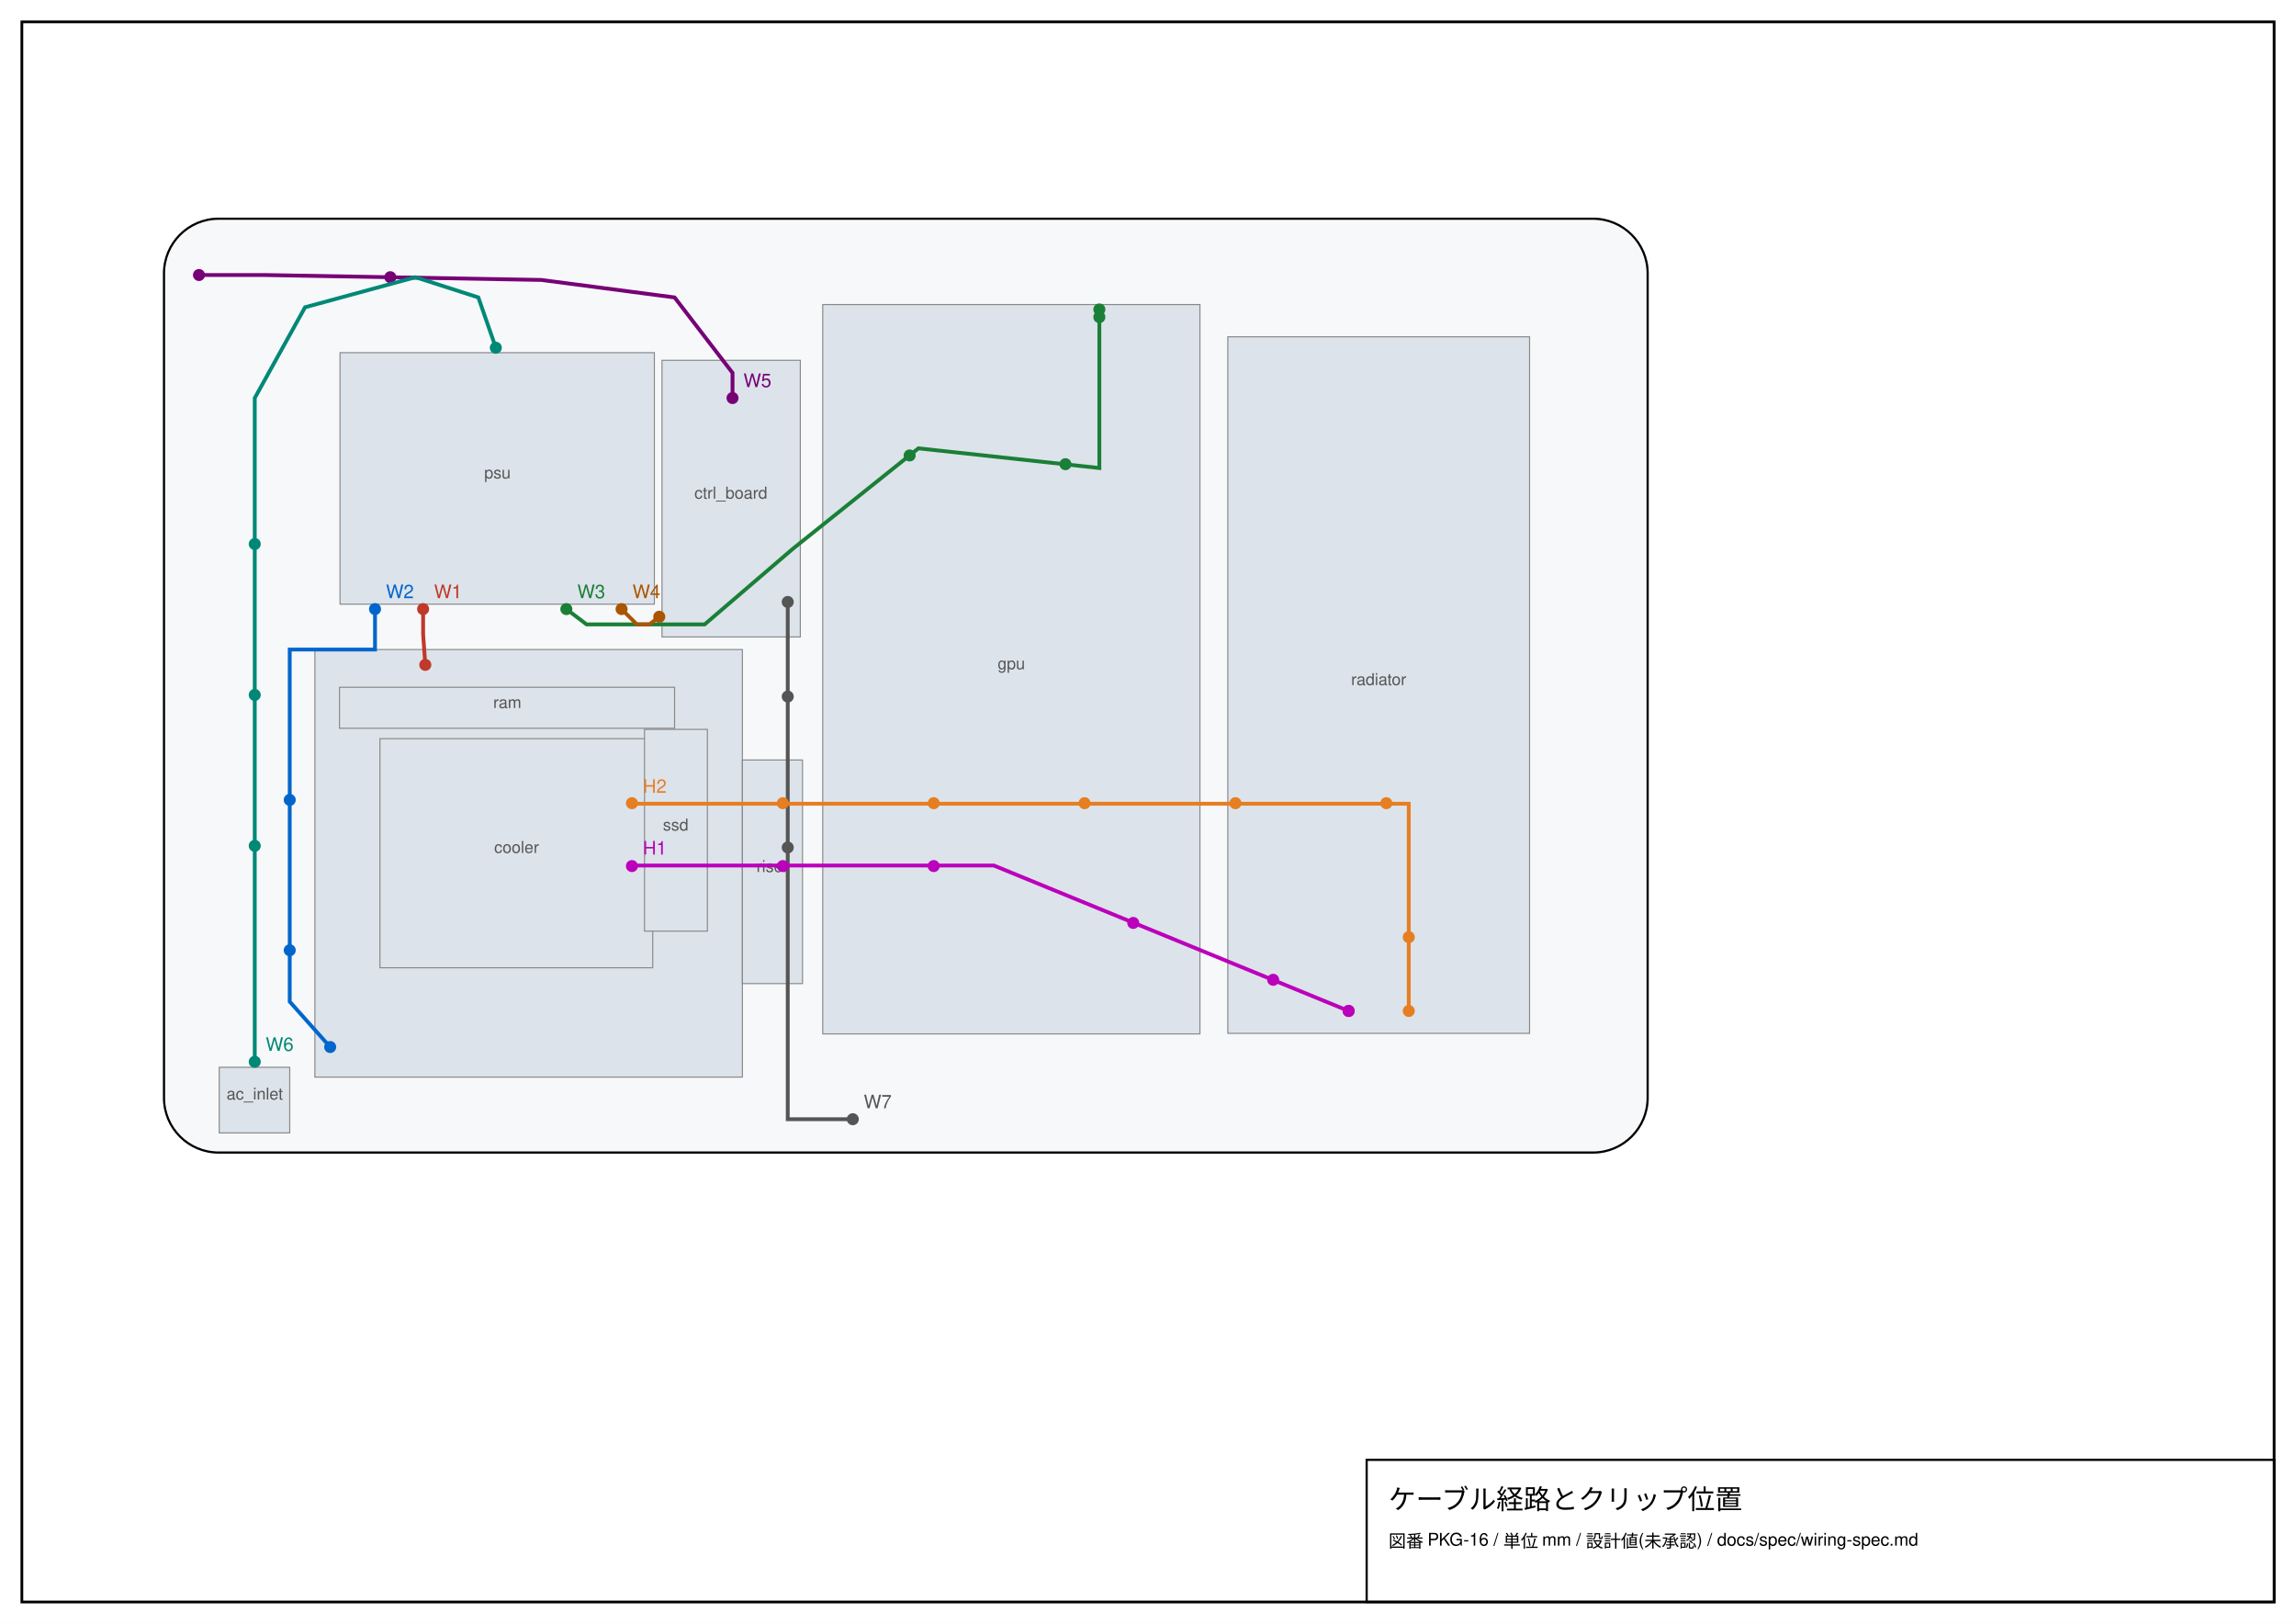
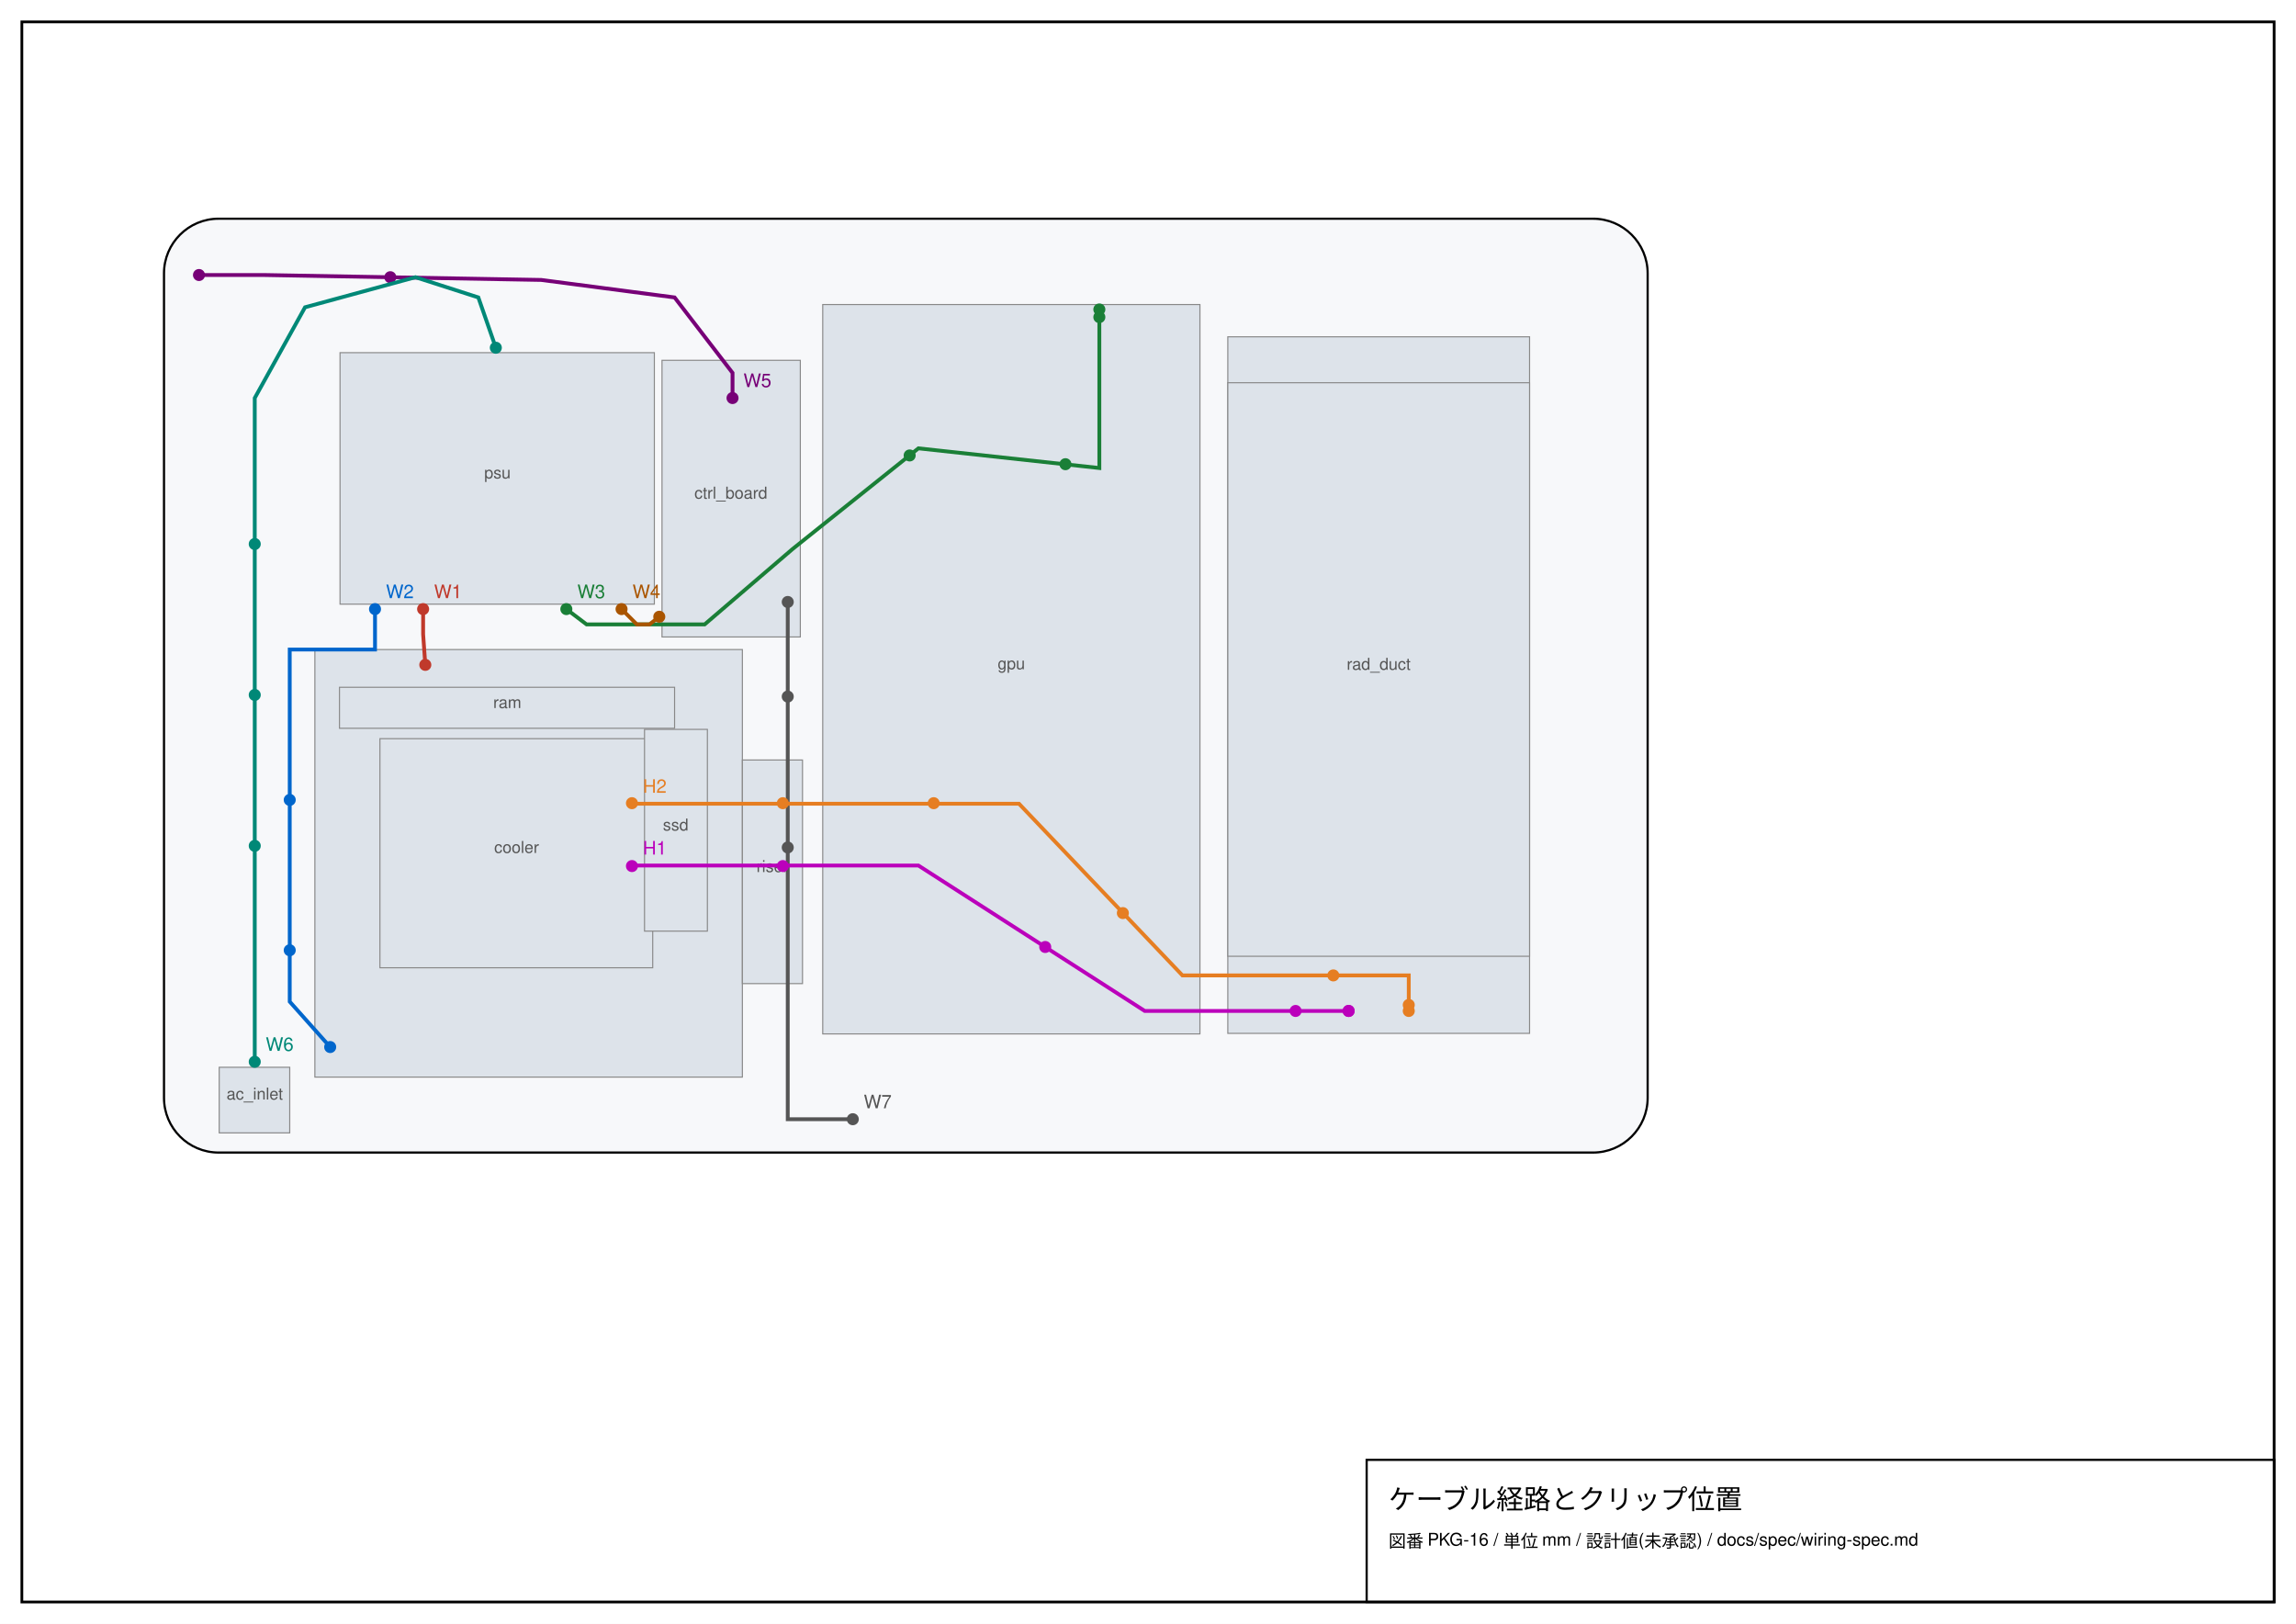
<svg xmlns="http://www.w3.org/2000/svg" viewBox="0 0 420 297" font-family="Helvetica,Arial,sans-serif">
  <rect width="100%" height="100%" fill="#fff" />
  <rect x="4" y="4" width="412" height="289" fill="none" stroke="#000" stroke-width=".5" />
  <rect x="30" y="40" width="271.4" height="170.798" rx="10" fill="#f7f8fa" stroke="#000" stroke-width=".4" />
  <rect x="57.6" y="118.8" width="78.2" height="78.2" fill="#dde3ea" stroke="#888" stroke-width=".2" />
  <text x="96.7" y="157.9" font-size="3" text-anchor="middle" fill="#555">board</text>
  <rect x="69.5" y="135.1" width="49.9" height="41.9" fill="#dde3ea" stroke="#888" stroke-width=".2" />
  <text x="94.5" y="156.0" font-size="3" text-anchor="middle" fill="#555">cooler</text>
  <rect x="224.6" y="61.6" width="55.2" height="127.4" fill="#dde3ea" stroke="#888" stroke-width=".2" />
  <text x="252.2" y="125.3" font-size="3" text-anchor="middle" fill="#555">radiator</text>
  <rect x="150.5" y="55.7" width="69.0" height="133.4" fill="#dde3ea" stroke="#888" stroke-width=".2" />
  <text x="185.0" y="122.4" font-size="3" text-anchor="middle" fill="#555">gpu</text>
  <rect x="135.8" y="139.0" width="11.0" height="40.9" fill="#dde3ea" stroke="#888" stroke-width=".2" />
  <text x="141.3" y="159.5" font-size="3" text-anchor="middle" fill="#555">riser</text>
  <rect x="62.2" y="64.5" width="57.5" height="46.0" fill="#dde3ea" stroke="#888" stroke-width=".2" />
  <text x="91.0" y="87.5" font-size="3" text-anchor="middle" fill="#555">psu</text>
  <rect x="121.1" y="65.9" width="25.3" height="50.6" fill="#dde3ea" stroke="#888" stroke-width=".2" />
  <text x="133.7" y="91.2" font-size="3" text-anchor="middle" fill="#555">ctrl_board</text>
  <rect x="117.9" y="133.4" width="11.5" height="36.9" fill="#dde3ea" stroke="#888" stroke-width=".2" />
  <text x="123.6" y="151.9" font-size="3" text-anchor="middle" fill="#555">ssd</text>
  <rect x="62.1" y="125.7" width="61.3" height="7.5" fill="#dde3ea" stroke="#888" stroke-width=".2" />
  <text x="92.8" y="129.5" font-size="3" text-anchor="middle" fill="#555">ram</text>
  <rect x="40.1" y="195.2" width="12.9" height="12.0" fill="#dde3ea" stroke="#888" stroke-width=".2" />
  <text x="46.6" y="201.1" font-size="3" text-anchor="middle" fill="#555">ac_inlet</text>
+   <rect x="224.6" y="70.0" width="55.2" height="104.9" fill="#dde3ea" stroke="#888" stroke-width=".2" />
+   <text x="252.2" y="122.5" font-size="3" text-anchor="middle" fill="#555">rad_duct</text>
  <polyline fill="none" stroke="#c0392b" stroke-width=".7" points="77.4,111.4 77.4,116.0 77.8,121.6" />
  <circle cx="77.4" cy="111.4" r="1.1" fill="#c0392b" />
  <circle cx="77.8" cy="121.6" r="1.1" fill="#c0392b" />
  <text x="79.4" y="109.4" font-size="3.4" fill="#c0392b">W1</text>
  <polyline fill="none" stroke="#06c" stroke-width=".7" points="68.6,111.4 68.6,118.8 53.0,118.8 53.0,183.2 60.4,191.5" />
  <circle cx="68.6" cy="111.4" r="1.1" fill="#06c" />
  <circle cx="53.0" cy="146.3" r="1.1" fill="#06c" />
  <circle cx="53.0" cy="173.8" r="1.1" fill="#06c" />
  <circle cx="60.4" cy="191.5" r="1.1" fill="#06c" />
  <text x="70.6" y="109.4" font-size="3.4" fill="#06c">W2</text>
  <polyline fill="none" stroke="#1a7f37" stroke-width=".7" points="103.6,111.4 107.3,114.2 128.9,114.2 145.0,100.4 168.0,82.0 201.1,85.6 201.1,56.6" />
  <circle cx="103.6" cy="111.4" r="1.1" fill="#1a7f37" />
  <circle cx="166.4" cy="83.3" r="1.1" fill="#1a7f37" />
  <circle cx="194.9" cy="84.9" r="1.1" fill="#1a7f37" />
  <circle cx="201.1" cy="58.0" r="1.1" fill="#1a7f37" />
  <circle cx="201.1" cy="56.6" r="1.1" fill="#1a7f37" />
  <text x="105.6" y="109.4" font-size="3.4" fill="#1a7f37">W3</text>
  <polyline fill="none" stroke="#a50" stroke-width=".7" points="113.7,111.4 116.5,114.2 118.8,114.2 120.6,112.8" />
  <circle cx="113.7" cy="111.4" r="1.1" fill="#a50" />
  <circle cx="120.6" cy="112.8" r="1.1" fill="#a50" />
  <text x="115.7" y="109.4" font-size="3.4" fill="#a50">W4</text>
  <polyline fill="none" stroke="#707" stroke-width=".7" points="134.0,72.8 134.0,68.2 123.4,54.4 99.0,51.2 48.4,50.3 36.4,50.3" />
  <circle cx="134.0" cy="72.8" r="1.1" fill="#707" />
  <circle cx="71.4" cy="50.7" r="1.1" fill="#707" />
  <circle cx="36.4" cy="50.3" r="1.1" fill="#707" />
  <text x="136.0" y="70.8" font-size="3.4" fill="#707">W5</text>
  <polyline fill="none" stroke="#087" stroke-width=".7" points="46.6,194.2 46.6,182.3 46.6,72.8 55.8,56.2 76.0,50.7 87.5,54.4 90.7,63.6" />
  <circle cx="46.6" cy="194.2" r="1.1" fill="#087" />
  <circle cx="46.6" cy="154.7" r="1.1" fill="#087" />
  <circle cx="46.6" cy="127.1" r="1.1" fill="#087" />
  <circle cx="46.6" cy="99.5" r="1.1" fill="#087" />
  <circle cx="90.7" cy="63.6" r="1.1" fill="#087" />
  <text x="48.6" y="192.2" font-size="3.4" fill="#087">W6</text>
  <polyline fill="none" stroke="#555" stroke-width=".7" points="156.0,204.7 144.1,204.7 144.1,182.6 144.1,124.8 144.1,110.1" />
  <circle cx="156.0" cy="204.7" r="1.1" fill="#555" />
  <circle cx="144.1" cy="155.0" r="1.1" fill="#555" />
  <circle cx="144.1" cy="127.4" r="1.1" fill="#555" />
  <circle cx="144.1" cy="110.1" r="1.1" fill="#555" />
  <text x="158.0" y="202.7" font-size="3.4" fill="#555">W7</text>
-   <polyline fill="none" stroke="#b0b" stroke-width=".7" points="115.6,158.3 115.6,158.3 181.8,158.3 246.7,184.9 246.7,184.9" />
+   <polyline fill="none" stroke="#b0b" stroke-width=".7" points="115.6,158.3 115.6,158.3 168.0,158.3 209.4,184.9 246.7,184.9 246.7,184.9" />
  <circle cx="115.6" cy="158.4" r="1.1" fill="#b0b" />
  <circle cx="143.2" cy="158.4" r="1.1" fill="#b0b" />
-   <circle cx="170.8" cy="158.4" r="1.1" fill="#b0b" />
-   <circle cx="207.3" cy="168.8" r="1.1" fill="#b0b" />
-   <circle cx="232.9" cy="179.2" r="1.1" fill="#b0b" />
+   <circle cx="191.2" cy="173.2" r="1.1" fill="#b0b" />
+   <circle cx="237.0" cy="184.9" r="1.1" fill="#b0b" />
  <circle cx="246.7" cy="184.9" r="1.1" fill="#b0b" />
  <circle cx="246.7" cy="184.9" r="1.1" fill="#b0b" />
  <text x="117.6" y="156.3" font-size="3.4" fill="#b0b">H1</text>
-   <polyline fill="none" stroke="#e67e22" stroke-width=".7" points="115.6,147.0 115.6,147.0 257.7,147.0 257.7,184.9 257.7,184.9" />
+   <polyline fill="none" stroke="#e67e22" stroke-width=".7" points="115.6,147.0 115.6,147.0 186.4,147.0 216.3,178.4 257.7,178.4 257.7,184.9" />
  <circle cx="115.6" cy="146.9" r="1.1" fill="#e67e22" />
  <circle cx="143.2" cy="146.9" r="1.1" fill="#e67e22" />
  <circle cx="170.8" cy="146.9" r="1.1" fill="#e67e22" />
-   <circle cx="198.4" cy="146.9" r="1.1" fill="#e67e22" />
-   <circle cx="226.0" cy="146.9" r="1.1" fill="#e67e22" />
-   <circle cx="253.6" cy="146.9" r="1.1" fill="#e67e22" />
-   <circle cx="257.7" cy="171.4" r="1.1" fill="#e67e22" />
+   <circle cx="205.4" cy="167.0" r="1.1" fill="#e67e22" />
+   <circle cx="243.9" cy="178.4" r="1.1" fill="#e67e22" />
+   <circle cx="257.7" cy="183.8" r="1.1" fill="#e67e22" />
  <circle cx="257.7" cy="184.9" r="1.1" fill="#e67e22" />
  <text x="117.6" y="145.0" font-size="3.4" fill="#e67e22">H2</text>
  <rect x="250" y="267" width="166" height="26" fill="none" stroke="#000" stroke-width=".4" />
  <text x="254" y="276" font-size="5">ケーブル経路とクリップ位置</text>
  <text x="254" y="283" font-size="3.2">図番 PKG-16 / 単位 mm / 設計値(未承認) / docs/spec/wiring-spec.md</text>
</svg>
